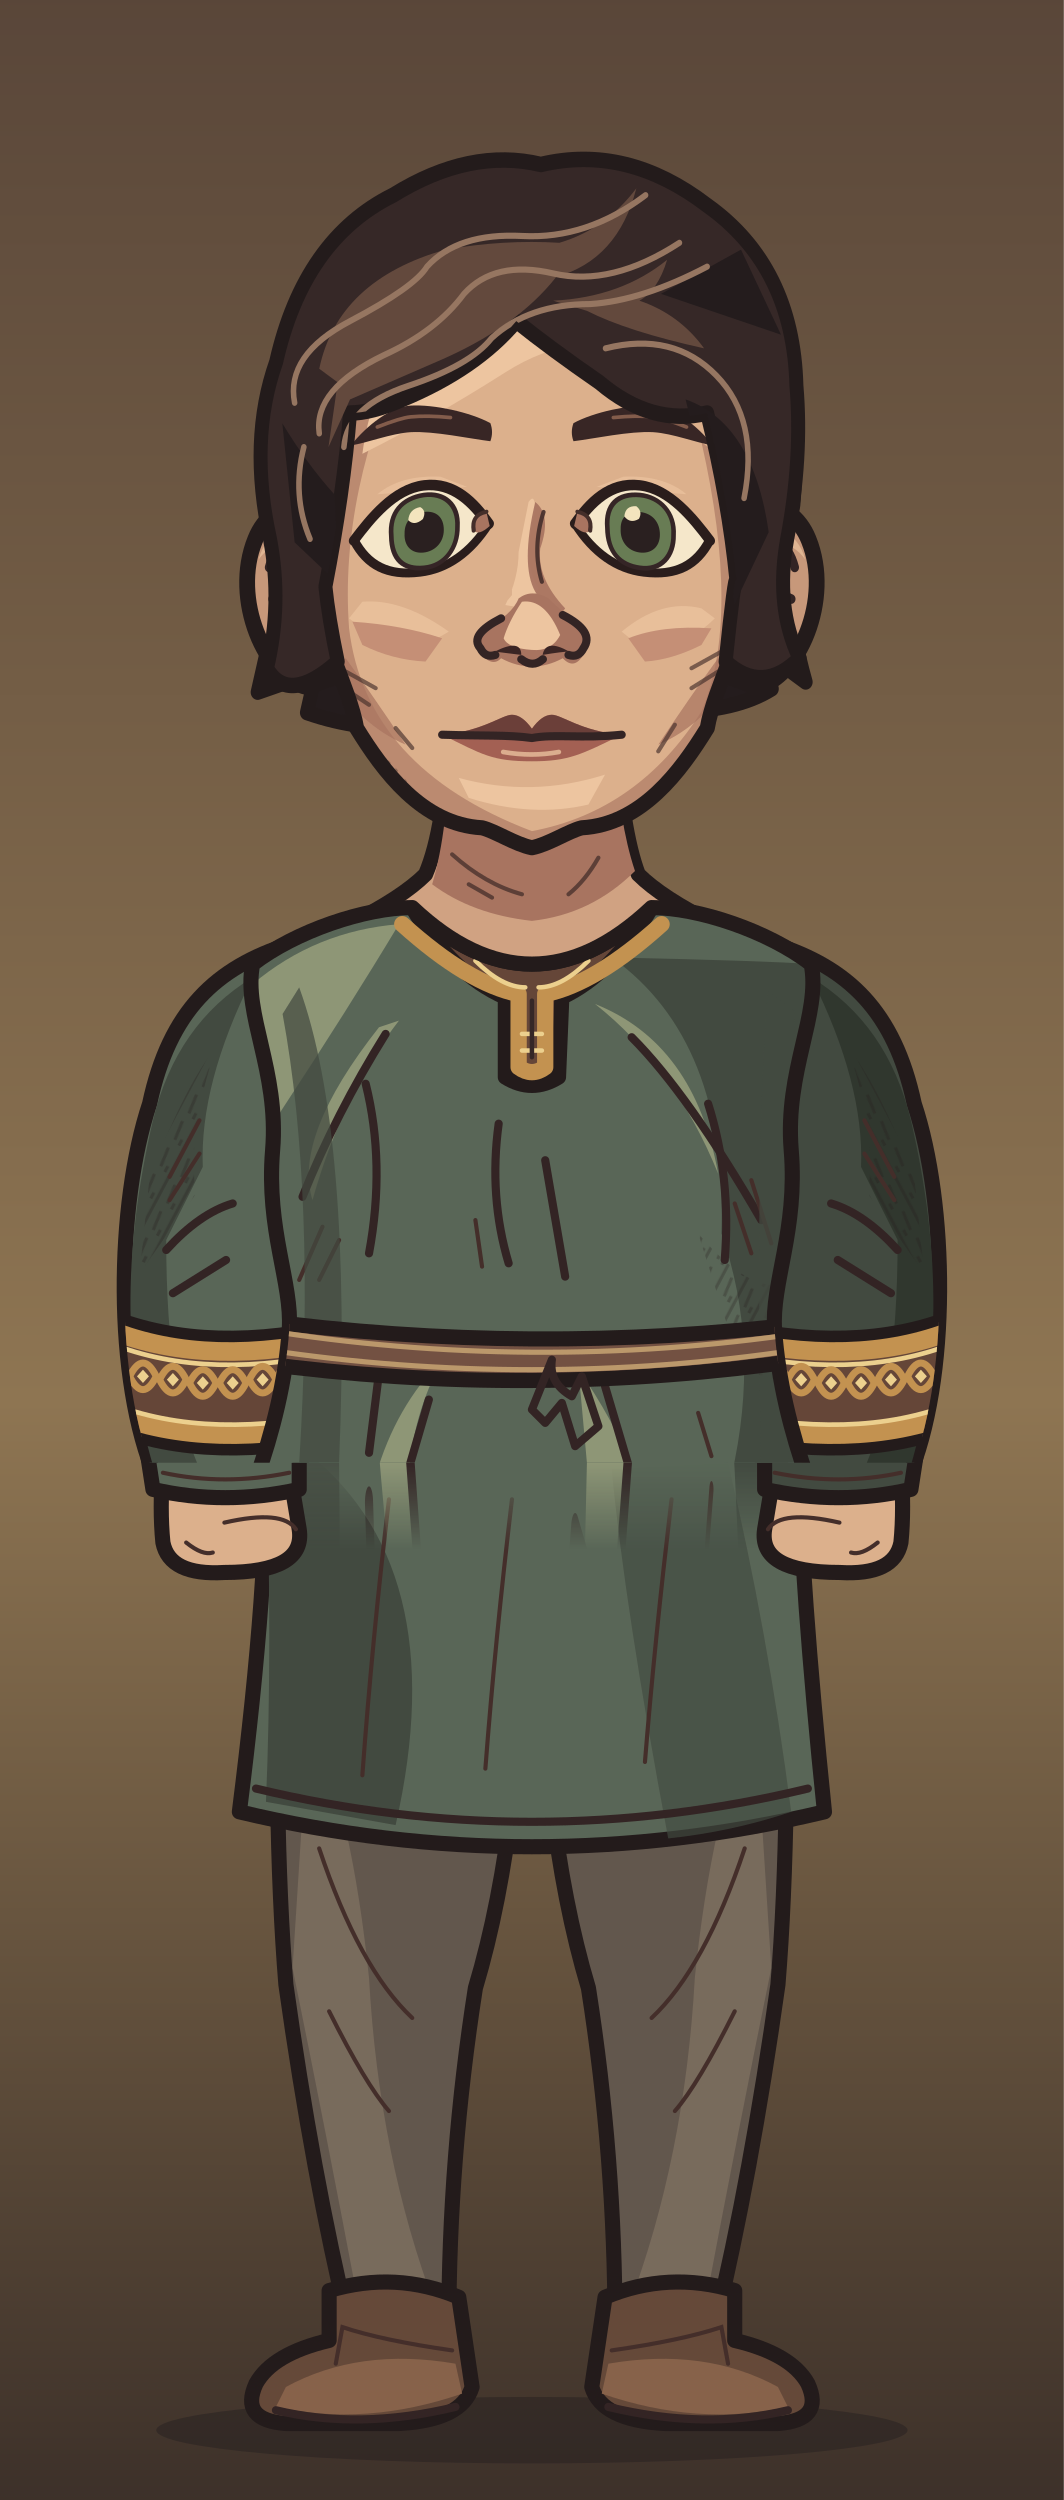
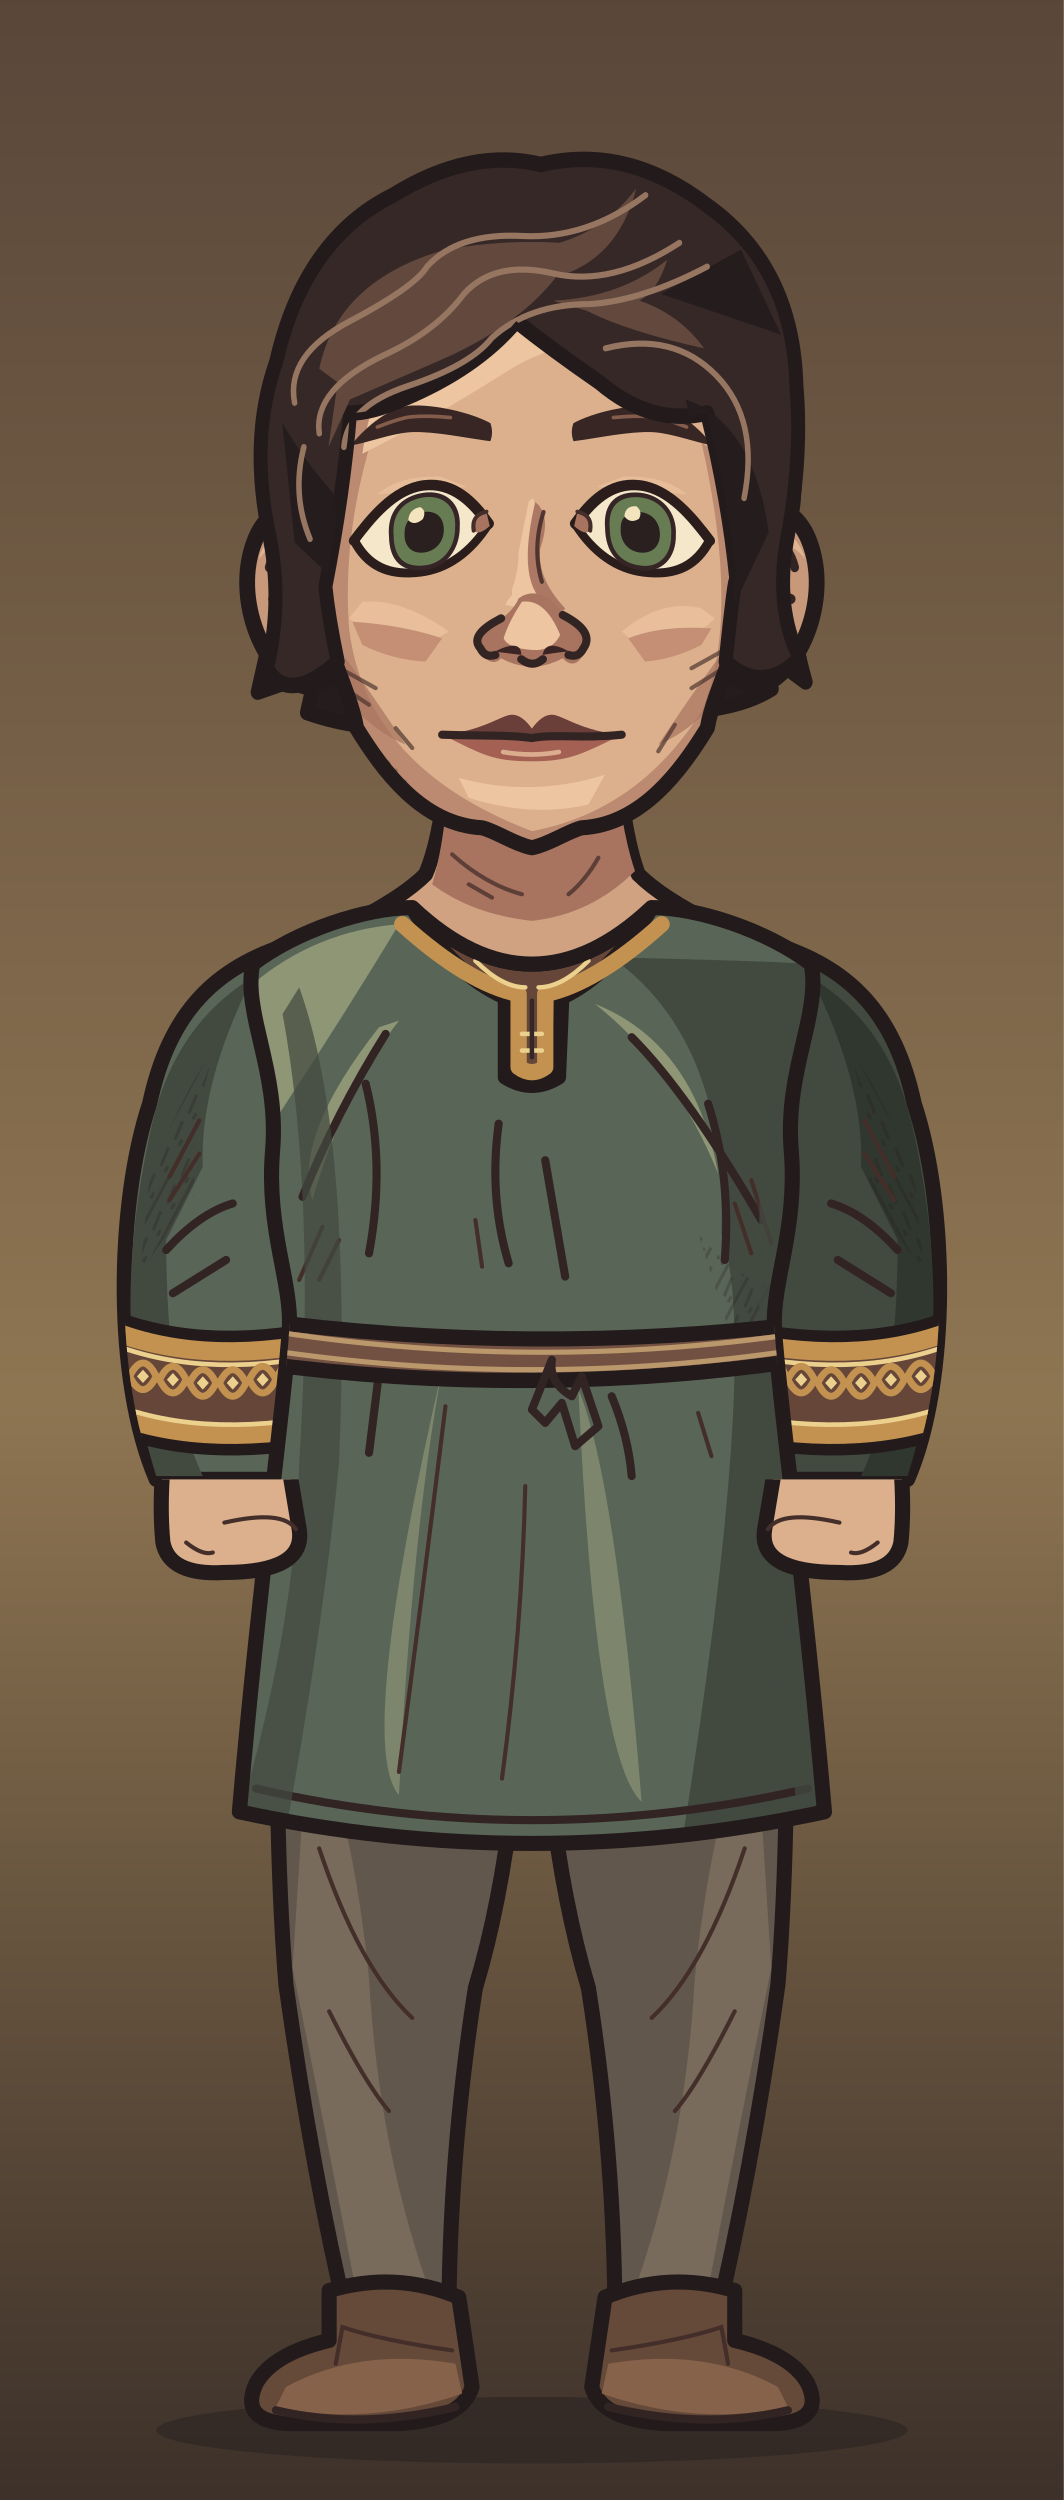
<svg xmlns="http://www.w3.org/2000/svg" xmlns:xlink="http://www.w3.org/1999/xlink" aria-labelledby="title" width="320" height="752" viewBox="0 0 320 752" role="img">
  <defs>
    <style>
      .edge {stroke:#231b1b;stroke-width:4.55;stroke-linecap:round;stroke-linejoin:round}
      .seam {fill:none;stroke:#332424;stroke-width:2.45;stroke-linecap:round;stroke-linejoin:round}
      .etch {fill:none;stroke:#442e2a;stroke-width:1.25;stroke-linecap:round}
      .hair-line {fill:none;stroke:#967661;stroke-width:1.45;stroke-linecap:round}
      .white {fill:#f5e7ca;stroke:#2a1d1c;stroke-width:2.65;stroke-linejoin:round}
      .label {fill:#efdfc1;font:600 20px Georgia,serif}
      .muted {fill:#b8aa96;font:13px 'Segoe UI',sans-serif}
      .section {fill:#dcbb8e;font:600 14px 'Segoe UI',sans-serif}
    </style>
    <linearGradient id="umber" x2="0" y2="1" gradientUnits="objectBoundingBox">
      <stop stop-color="#594639" />
      <stop offset=".56" stop-color="#8e7552" />
      <stop offset="1" stop-color="#3c3029" />
    </linearGradient>
    <linearGradient id="ash" x2="0" y2="1" gradientUnits="objectBoundingBox">
      <stop stop-color="#3b423d" />
      <stop offset=".56" stop-color="#7a7d67" />
      <stop offset="1" stop-color="#242b28" />
    </linearGradient>
    <linearGradient id="rose" x2="0" y2="1" gradientUnits="objectBoundingBox">
      <stop stop-color="#51404a" />
      <stop offset=".56" stop-color="#8a6972" />
      <stop offset="1" stop-color="#372c33" />
    </linearGradient>
    <pattern id="paper-grain" width="63" height="57" patternUnits="userSpaceOnUse">
      <path d="M1 16l2-1m21-4 5-2m16 7 6-1M12 32l3-1m16 11 4-1m20-14 4 1M4 51l5-1m41 0 9-2" fill="none" stroke="#231a1b" stroke-width=".85" opacity=".19" />
      <path d="M4 5l9-1m29 2 2-1M1 40l4-1m12 9 1-1m21-23 4-1m9 12 5-2" fill="none" stroke="#f0dbb5" stroke-width=".85" opacity=".23" />
      <path d="M16 19h.6m13-3h.7m28 6h.7m-39 15h.6m23 4h.6m-12 11h.7m29-39h.7" fill="none" stroke="#21191a" stroke-width="1.2" opacity=".28" stroke-linecap="round" />
    </pattern>
    <pattern id="ink-lines" width="7" height="9" patternUnits="userSpaceOnUse" patternTransform="rotate(28)">
      <path d="M1 -2V10m2.8-8 .6 6m1.9-1v5" stroke="#271d1d" stroke-width=".95" fill="none" opacity=".65" />
    </pattern>
    <radialGradient id="vignette" cx=".5" cy=".39" r=".72">
      <stop offset=".47" stop-color="#20191c" stop-opacity="0" />
      <stop offset="1" stop-color="#20191c" stop-opacity=".48" />
    </radialGradient>
    <g id="firs" fill="currentColor">
      <path d="M10 439Q15 379 12 300L9 220 15 146 15 54 19 80 21 147 28 230 25 326 29 439Z" />
      <path d="M17 169Q27 174 45 174L57 169 49 179 27 187 17 185                M18 194Q29 196 52 192L63 183 56 194 26 205 16 207                M15 225Q46 230 67 218L77 206 71 223 42 238 18 241                M17 252Q48 255 78 245L91 230 84 249 52 266 20 269                M14 282Q40 281 71 278L88 261 84 281 57 291 19 298                M19 312Q43 316 69 310L88 299 84 310 58 322 22 325" />
      <path d="M6 312 0 315V284L11 285M0 266 13 270V250L0 249M0 220 15 221 15 206 0 202                M0 180 16 181V167L0 165M0 141 15 150V138L0 133M0 112 17 127V118L0 104" />
      <path d="M64 440Q55 380 58 324L59 258 63 217 68 222 65 266 68 328 76 440Z                M63 291Q78 294 89 282L100 267 96 283 81 301 62 307                M63 323Q80 323 106 304L98 321 68 339                M63 316Q44 306 37 293L41 307 64 329Z" />
    </g>
    <g id="brambles" fill="none" stroke="currentColor" stroke-linecap="round" stroke-linejoin="round">
      <path stroke-width="3.8" d="M9 440Q13 401 21 380T26 333m-8 57Q39 375 43 352m-28 46Q6 377 0 376M41 440Q41 402 63 385m-20 44q26-6 39-30" />
      <path stroke-width="2" d="M23 364l14-13m-12 4-7-15m20 29 17-4m-15-1 1-11m13 49 2-17m2 14 18-5m-34 32q-12-10-17-10" />
    </g>
    <g id="night-scratches" fill="none" stroke="currentColor" stroke-width="1.2" stroke-linecap="round">
      <path d="M16 113q32-11 54-8m-30 9 16-3m184-40q19-4 44 1m-11 7 19 4                M24 335q33-3 68-16m-44 16 26-4m164-9q31 5 60-3m-39 8 38-3                M27 391q22-6 52-5m168 14q28-8 57-8m-40 11 24-4                M55 178l18-6m177 36 17 3m-12-4 17-1" />
    </g>
    <g id="shirt-setting">
      <rect width="320" height="440" fill="url(#umber)" />
      <path d="M50 217q24 8 64 1l-15 7-56 6m176-90q39-13 70-5l-26 4 28 2-64 6" fill="#856c54" opacity=".5" />
      <use xlink:href="#firs" style="color:#342827" opacity=".52" transform="translate(-26 8)" />
      <use xlink:href="#firs" style="color:#413128" opacity=".58" transform="translate(340 101) scale(-1 .81)" />
      <use xlink:href="#night-scratches" style="color:#dfbb87" opacity=".28" />
      <use xlink:href="#brambles" style="color:#291f22" opacity=".71" />
      <rect width="320" height="440" fill="url(#vignette)" />
      <rect width="320" height="440" fill="url(#paper-grain)" />
    </g>
    <g id="armor-setting">
      <rect width="320" height="440" fill="url(#ash)" />
      <path d="M42 173q49-4 68 3l-43 6 25 3-49 4m151 35q47 10 104-6l-26 14-62 8Z" fill="#707764" opacity=".48" />
      <use xlink:href="#firs" style="color:#27312c" opacity=".64" transform="translate(-36 30)" />
      <use xlink:href="#firs" style="color:#303833" opacity=".75" transform="translate(324 45) scale(-.86 1.03)" />
      <use xlink:href="#brambles" style="color:#252a27" opacity=".62" transform="translate(319 10) scale(-1 1)" />
      <use xlink:href="#night-scratches" style="color:#d8d8a9" opacity=".28" transform="translate(-2 21)" />
      <rect width="320" height="440" fill="url(#vignette)" />
      <rect width="320" height="440" fill="url(#paper-grain)" />
    </g>
    <g id="woman-setting">
      <rect width="320" height="440" fill="url(#rose)" />
      <path d="M44 235q40-4 76-1l-20 6-36 2 19 3-44 5m183-50q35 3 60-3l-24 9-31 2" fill="#775d65" opacity=".6" />
      <use xlink:href="#firs" style="color:#3b2b34" opacity=".58" transform="translate(-20 84) scale(.86 .91)" />
      <use xlink:href="#firs" style="color:#3d2e39" opacity=".68" transform="translate(327 54) scale(-.85 .98)" />
      <path d="M300 440q-2-82-6-173l-9-103 7-35 12 42 9 98 7 171Z                M294 195q-10-18-25-24l-15-1 13-4 11 2 18 15                M285 162q-13-22-34-27l-7 4 7-11 17 4 20 17                M303 242q-18-23-36-27l-13 3 15-9 11 2 21 15" fill="#3a2b33" opacity=".64" />
      <use xlink:href="#brambles" style="color:#2d2229" opacity=".8" transform="translate(12 6)" />
      <use xlink:href="#night-scratches" style="color:#e1b8a8" opacity=".28" transform="translate(0 7)" />
      <rect width="320" height="440" fill="url(#vignette)" />
      <rect width="320" height="440" fill="url(#paper-grain)" />
    </g>
    <pattern id="mail-rings" width="14" height="13" patternUnits="userSpaceOnUse" patternTransform="rotate(-7)">
      <path d="M-1 2q3-3 6 0 1 3-2 5Q0 8-1 5M6 2q3-3 6 0 1 3-2 5Q7 8 6 5M3 8q3-3 6 0 1 3-2 5-3 1-4-2M10 8q3-3 6 0" fill="none" stroke="#2d2c28" stroke-width="1.6" stroke-linecap="round" />
      <path d="M-.5 4q1.5-2 3-1m5 1q1.4-2 3-1M4 10q1.5-2 3-1m4 1q1.4-2 3-1" fill="none" stroke="#9a9b87" stroke-width="1.12" opacity=".78" stroke-linecap="round" />
    </pattern>
    <pattern id="armor-plates" width="47" height="24" patternUnits="userSpaceOnUse" patternTransform="translate(4 4) rotate(2)">
      <path d="M1 0l21 .7 1 18-3 3-17-1-1-4Zm24 1 19-1 2 15-3 7-19-2Z" fill="#85867a" stroke="#352e2a" stroke-width="1.75" stroke-linejoin="round" />
      <path d="M2 2l18 .2-.2 4L5 7 4 17Zm24 0 16-1 1 4-14 2-3 10Z" fill="#a9a58d" />
      <path d="M19 4l4 14-3 3-16-1 13-4Zm22 2 4 10-2 5-17-1 13-4Z" fill="#62655f" />
      <path d="M7 7l1-.5m6 12 3-2m16-7 5-1m-7 5 4-2" fill="none" stroke="#d0c0a0" stroke-width=".9" opacity=".76" />
      <path d="M6 12q2-2 2.7 1-1 2.2-2.7.5Zm12 1q1.8-2 2.4.6-1 2.6-2.5.8Zm11 1q1-2.2 2.8-1-.2 2.9-2.8 2.1Zm12-2q2.2-1.4 2.3.8-1 2.3-2.3.5Z" fill="#3c342d" />
    </pattern>
    <clipPath id="portrait-frame">
-       <rect width="320" height="440" />
+       <rect width="320" height="752" />
    </clipPath>
    <clipPath id="wardrobe-torso-mask">
-       <path d="M124 273 C110 273 89 280 76 290 C73 305 84 322 82 346 C80 370 88 386 87 400 C86 415 82 431 77 445 H243 C238 431 234 415 233 400 C232 386 240 370 238 346 C236 322 247 305 244 290 C231 280 210 273 196 273 Q160 307 124 273Z" />
+       <path d="M124 273 C110 273 89 280 76 290 C73 305 84 322 82 346 C80 370 88 386 87 400 C86 418 78 476 72 545 Q160 564 248 545 C242 476 234 418 233 400 C232 386 240 370 238 346 C236 322 247 305 244 290 C231 280 210 273 196 273 Q160 307 124 273Z" />
    </clipPath>
    <clipPath id="wardrobe-sleeve-mask">
      <path d="M87 284 C65 291 51 304 45 332 C35 362 34 415 47 445 H88 Q108 406 105 336Z" />
    </clipPath>
    <clipPath id="face-shape-clip">
      <path d="M 160 73 C 191 73 219 90 223 128 C 224 143 225 164 225 177 C 225 189 214.75 207 212.75 219 C 204.75 232 193 248 175 249 C 171 250 165 254 160 255 C 155 254 149 250 145 249 C 127 248 115.25 232 107.25 219 C 105.25 207 95 189 95 177 C 95 164 96 143 97 128 C 101 90 129 73 160 73 Z" />
    </clipPath>
    <clipPath id="face-features-eye-left">
      <path d="M-21 0 C-16 -6 -9 -14 0 -14 C9 -14 15 -7 19.5 0 C14 8 7 12 -1 12 C-11 12 -17 8 -21 0Z" />
    </clipPath>
    <clipPath id="face-features-eye-right">
      <path d="M-21 0 C-16 -6 -9 -14 0 -14 C9 -14 15 -7 19.5 0 C14 8 7 12 -1 12 C-11 12 -17 8 -21 0Z" />
    </clipPath>
    <clipPath id="face-features-nose-bridge">
      <path d="M154 144H167V179L172 185V187H149V185L154 179Z" />
    </clipPath>
    <clipPath id="hair-crown-clip">
      <path d="M97 198q-16 13-23 2 5-19 1-38-7-29 2-52 9-36 38-49 25-14 48-9 28-6 54 12 28 18 29 53 2 21-3 45-4 20 4 35-12 11-24 1Q226 172 226.5 174Q224 151 217 125Q199 129 182 116Q166 106 155 98Q142 112 118 121Q108 125 101 125Q99 148 93 176Q94 185 97 198Z" />
    </clipPath>
-     <clipPath id="full-costume-join-outline">
-       <path d="M80 435 Q81 474 72 545 Q160 566 248 545 Q241 477 240 435Z" />
-     </clipPath>
-     <linearGradient id="full-costume-join-fade" x1="0" y1="0" x2="0" y2="1">
-       <stop offset="0" stop-color="#fff" />
-       <stop offset="1" stop-color="#000" />
-     </linearGradient>
-     <mask id="full-costume-join-mask" maskUnits="userSpaceOnUse" x="0" y="440" width="320" height="26">
-       <rect x="0" y="440" width="320" height="26" fill="url(#full-costume-join-fade)" />
-     </mask>
+     <clipPath id="full-costume-hands-clip">
+       <rect x="0" y="445" width="320" height="307" />
+     </clipPath>
  </defs>
  <g data-part="full-costume">
    <rect width="320" height="752" fill="url(#umber)" />
    <ellipse cx="160" cy="731" rx="113" ry="10" fill="#261f20" opacity=".5" />
    <g>
      <path d="M84 469 L158 469 Q158 548 143 598 Q135 649 135 700 H105 Q94 654 86 597 Q82 548 84 469Z" fill="#62574d" class="edge" />
      <path d="M93 514 Q106 546 111 595 Q114 649 131 694 H108Q98 641 88 592Z" fill="#8c7c69" opacity=".53" />
      <path d="M96 556Q108 592 124 607 M99 605Q110 627 117 635" class="etch" />
      <g transform="translate(0 0)">
        <path d="M99 689Q119 683 138 691L142 718Q139 728 120 729H86Q72 728 77 717Q82 708 99 704Z" fill="#654939" class="edge" />
        <path d="M86 718Q108 706 137 711L139 720Q110 730 83 724Z" fill="#87624a" />
        <path d="M101 711L103 700Q115 704 136 707" class="etch" />
        <path d="M83 725Q108 731 137 724" class="seam" />
      </g>
    </g>
    <g transform="translate(320 0) scale(-1 1)">
      <path d="M84 469 L158 469 Q158 548 143 598 Q135 649 135 700 H105 Q94 654 86 597 Q82 548 84 469Z" fill="#62574d" class="edge" />
      <path d="M93 514 Q106 546 111 595 Q114 649 131 694 H108Q98 641 88 592Z" fill="#8c7c69" opacity=".53" />
      <path d="M96 556Q108 592 124 607 M99 605Q110 627 117 635" class="etch" />
      <g transform="translate(0 0)">
        <path d="M99 689Q119 683 138 691L142 718Q139 728 120 729H86Q72 728 77 717Q82 708 99 704Z" fill="#654939" class="edge" />
        <path d="M86 718Q108 706 137 711L139 720Q110 730 83 724Z" fill="#87624a" />
        <path d="M101 711L103 700Q115 704 136 707" class="etch" />
        <path d="M83 725Q108 731 137 724" class="seam" />
      </g>
    </g>
-     <path d="M80 435 Q81 474 72 545 Q160 566 248 545 Q241 477 240 435Z" fill="#596657" class="edge" />
-     <path d="M90 435 Q137 470 119 549 L80 542 Q82 495 80 435Z" fill="#424a40" />
-     <path d="M184 442Q188 484 201 553Q220 551 238 545 Q231 491 219 440Z" fill="#424a40" opacity=".66" />
-     <path d="M117 451Q112 493 109 534" class="etch" />
-     <path d="M154 451Q149 493 146 532" class="etch" />
-     <path d="M202 451Q197 493 194 530" class="etch" />
-     <path d="M77 538Q160 558 243 538" class="seam" />
-     <g clip-path="url(#full-costume-join-outline)" mask="url(#full-costume-join-mask)">
-       <use transform="matrix(1 0 0 -4 0 2200)" xlink:href="#full-costume-upper" />
-     </g>
-     <g>
-       <path d="M49 441 Q48 454 49 464 Q51 474 67.5 473Q92 473 90 460 L87 442Z" fill="#dcb08c" class="edge" data-part="hand" />
-       <path d="M67.5 458Q85 454 89 460 M56 464q5 4 8 3" class="etch" />
-       <path d="M44 435H90L90 448Q67.5 453 46 448Z" fill="#596657" class="edge" />
-       <path d="M49 443Q67.5 447 87 443" class="etch" />
-     </g>
-     <g transform="translate(320 0) scale(-1 1)">
-       <path d="M49 441 Q48 454 49 464 Q51 474 67.5 473Q92 473 90 460 L87 442Z" fill="#dcb08c" class="edge" data-part="hand" />
-       <path d="M67.5 458Q85 454 89 460 M56 464q5 4 8 3" class="etch" />
-       <path d="M44 435H90L90 448Q67.5 453 46 448Z" fill="#424a40" class="edge" />
-       <path d="M49 443Q67.5 447 87 443" class="etch" />
-     </g>
  </g>
-   <g clip-path="url(#portrait-frame)" id="full-costume-upper">
+   <g clip-path="url(#portrait-frame)">
    <g id="hair-back" transform="matrix(0.926 0 0 1.024 11.765 -3.765)">
      <path d="M104 96q-25 16-27 45-7 21 0 42l-6 24 19-6-3 12q35 11 69-6 59 12 82-1l-4-12 15 10q-9-29-4-52 4-39-23-58Z" fill="#241c1d" class="edge" />
    </g>
    <g data-part="neck">
      <g id="face-shape-neck">
        <path d="M 135 219 Q 134 249 128 263 Q 121 270 105 278 L 122 301 198 301 215 278 Q 199 270 192 263 Q 187 250 185 219 Z" fill="#d0a282" class="edge" />
        <path d="M 135 224 185 224 Q 186 247 191 262 Q 178 275 160 277 Q 142 275 130 266 Q 135 249 135 224 Z" fill="#a87460" />
        <path d="M 136 257 q 10 9 21 12 m -16 -3 7 4 m 32 -12 q -4 7 -9 11" class="etch" opacity=".75" />
      </g>
    </g>
    <g id="wardrobe-outfit-rus_gilt_cuff_tunic" data-outfit="rus_gilt_cuff_tunic">
      <path d="M87 284 C65 291 51 304 45 332 C35 362 34 415 47 445 H88 Q108 406 105 336Z" fill="#596657" class="edge" />
      <g data-part="sleeve-left" clip-path="url(#wardrobe-sleeve-mask)">
        <path d="M46 337 Q53 308 76 294 Q60 326 61 351 L50 373 Q50 421 61 444 H47 Q32 397 46 337Z" fill="#424a40" />
        <path d="M45 354 Q56 326 65 315 Q56 342 59 359 L42 383Z" fill="url(#ink-lines)" opacity=".44" />
        <path d="M50 376 q10 -11 20 -14 m-18 27 16 -10 M49 414 q4 11 13 21" class="seam" />
        <path d="M51 354 l9 -17 m-9 24 9 -14 m-6 61 10 13" class="etch" />
        <g data-part="gilt-cuff">
          <path d="M33 396 Q63 408 104 398 L106 431 Q63 441 33 429Z" fill="#654638" class="edge" />
          <path d="M33 400 Q63 412 104 402 M33 425 Q63 437 106 427" fill="none" stroke="#c39250" stroke-width="5.6" stroke-linecap="round" stroke-linejoin="round" />
          <path d="M33 404 Q63 416 104 406 M33 422 Q63 434 106 424" fill="none" stroke="#ecd08e" stroke-width="1.4" stroke-linecap="round" stroke-linejoin="round" />
          <path d="M39 414 q4 -8 8 0 q-4 8 -8 0Z" fill="none" stroke="#c39250" stroke-width="2.1" stroke-linecap="round" stroke-linejoin="round" />
          <path d="M43 412 l1.8 2 -1.8 2 -1.8 -2Z" fill="#ecd08e" />
          <path d="M48 415 q4 -8 8 0 q-4 8 -8 0Z" fill="none" stroke="#c39250" stroke-width="2.1" stroke-linecap="round" stroke-linejoin="round" />
          <path d="M52 413 l1.8 2 -1.8 2 -1.8 -2Z" fill="#ecd08e" />
          <path d="M57 416 q4 -8 8 0 q-4 8 -8 0Z" fill="none" stroke="#c39250" stroke-width="2.1" stroke-linecap="round" stroke-linejoin="round" />
          <path d="M61 414 l1.8 2 -1.8 2 -1.8 -2Z" fill="#ecd08e" />
          <path d="M66 416 q4 -8 8 0 q-4 8 -8 0Z" fill="none" stroke="#c39250" stroke-width="2.1" stroke-linecap="round" stroke-linejoin="round" />
          <path d="M70 414 l1.8 2 -1.8 2 -1.8 -2Z" fill="#ecd08e" />
          <path d="M75 415 q4 -8 8 0 q-4 8 -8 0Z" fill="none" stroke="#c39250" stroke-width="2.1" stroke-linecap="round" stroke-linejoin="round" />
          <path d="M79 413 l1.8 2 -1.8 2 -1.8 -2Z" fill="#ecd08e" />
          <path d="M84 413 q4 -8 8 0 q-4 8 -8 0Z" fill="none" stroke="#c39250" stroke-width="2.1" stroke-linecap="round" stroke-linejoin="round" />
          <path d="M88 411 l1.8 2 -1.8 2 -1.8 -2Z" fill="#ecd08e" />
        </g>
      </g>
      <g transform="translate(320 0) scale(-1 1)">
        <path d="M87 284 C65 291 51 304 45 332 C35 362 34 415 47 445 H88 Q108 406 105 336Z" fill="#424a40" class="edge" />
        <g data-part="sleeve-right" clip-path="url(#wardrobe-sleeve-mask)">
          <path d="M46 337 Q53 308 76 294 Q60 326 61 351 L50 373 Q50 421 61 444 H47 Q32 397 46 337Z" fill="#30372e" />
          <path d="M45 354 Q56 326 65 315 Q56 342 59 359 L42 383Z" fill="url(#ink-lines)" opacity=".44" />
          <path d="M50 376 q10 -11 20 -14 m-18 27 16 -10 M49 414 q4 11 13 21" class="seam" />
          <path d="M51 354 l9 -17 m-9 24 9 -14 m-6 61 10 13" class="etch" />
          <g data-part="gilt-cuff">
            <path d="M33 396 Q63 408 104 398 L106 431 Q63 441 33 429Z" fill="#654638" class="edge" />
            <path d="M33 400 Q63 412 104 402 M33 425 Q63 437 106 427" fill="none" stroke="#c39250" stroke-width="5.6" stroke-linecap="round" stroke-linejoin="round" />
            <path d="M33 404 Q63 416 104 406 M33 422 Q63 434 106 424" fill="none" stroke="#ecd08e" stroke-width="1.4" stroke-linecap="round" stroke-linejoin="round" />
            <path d="M39 414 q4 -8 8 0 q-4 8 -8 0Z" fill="none" stroke="#c39250" stroke-width="2.1" stroke-linecap="round" stroke-linejoin="round" />
            <path d="M43 412 l1.8 2 -1.8 2 -1.8 -2Z" fill="#ecd08e" />
            <path d="M48 415 q4 -8 8 0 q-4 8 -8 0Z" fill="none" stroke="#c39250" stroke-width="2.1" stroke-linecap="round" stroke-linejoin="round" />
            <path d="M52 413 l1.8 2 -1.8 2 -1.8 -2Z" fill="#ecd08e" />
            <path d="M57 416 q4 -8 8 0 q-4 8 -8 0Z" fill="none" stroke="#c39250" stroke-width="2.1" stroke-linecap="round" stroke-linejoin="round" />
            <path d="M61 414 l1.8 2 -1.8 2 -1.8 -2Z" fill="#ecd08e" />
            <path d="M66 416 q4 -8 8 0 q-4 8 -8 0Z" fill="none" stroke="#c39250" stroke-width="2.1" stroke-linecap="round" stroke-linejoin="round" />
            <path d="M70 414 l1.8 2 -1.8 2 -1.8 -2Z" fill="#ecd08e" />
            <path d="M75 415 q4 -8 8 0 q-4 8 -8 0Z" fill="none" stroke="#c39250" stroke-width="2.1" stroke-linecap="round" stroke-linejoin="round" />
            <path d="M79 413 l1.8 2 -1.8 2 -1.8 -2Z" fill="#ecd08e" />
            <path d="M84 413 q4 -8 8 0 q-4 8 -8 0Z" fill="none" stroke="#c39250" stroke-width="2.1" stroke-linecap="round" stroke-linejoin="round" />
            <path d="M88 411 l1.8 2 -1.8 2 -1.8 -2Z" fill="#ecd08e" />
          </g>
        </g>
      </g>
-       <path d="M124 273 C110 273 89 280 76 290 C73 305 84 322 82 346 C80 370 88 386 87 400 C86 415 82 431 77 445 H243 C238 431 234 415 233 400 C232 386 240 370 238 346 C236 322 247 305 244 290 C231 280 210 273 196 273 Q160 307 124 273Z" fill="#596657" />
+       <path d="M124 273 C110 273 89 280 76 290 C73 305 84 322 82 346 C80 370 88 386 87 400 C86 418 78 476 72 545 Q160 564 248 545 C242 476 234 418 233 400 C232 386 240 370 238 346 C236 322 247 305 244 290 C231 280 210 273 196 273 Q160 307 124 273Z" fill="#596657" />
      <g data-part="torso" clip-path="url(#wardrobe-torso-mask)">
        <path d="M76 296 Q95 280 120 278 Q105 303 84 335Z" fill="#8e9676" />
-         <path d="M184 288 Q231 289 244 290 L261 444 H220 Q229 405 217 371 Q219 313 184 288Z" fill="#424a40" />
+         <path d="M184 288 Q231 289 244 290 L253 555 H205 Q229 405 217 371 Q219 313 184 288Z" fill="#424a40" />
        <path d="M77 344 Q87 359 83 381 L68 402 L60 359Z" fill="#424a40" />
        <path d="M210 371 Q226 390 238 386 L237 416 L223 412Z" fill="url(#ink-lines)" opacity=".42" />
        <path d="M120 307 Q103 329 94 361 Q88 342 114 309Z M179 302 Q209 314 216 353 Q203 321 179 302Z" fill="#8e9676" />
-         <path d="M133 409 Q124 426 123 444 H113 Q119 423 133 409Z M174 412 Q184 426 192 445 H177Z" fill="#8e9676" />
-         <path d="M116 311 Q101 335 91 360 M190 312 Q207 329 229 367 M150 338 q-3 22 3 42 m11 -31 6 35 M129 421 l-7 24 m60 -28 8 27" class="seam" />
+         <path d="M133 412Q124 460 120 540Q107 525 133 412Z M174 418Q185 444 193 542Q179 529 174 418Z" fill="#8e9676" opacity=".68" />
+         <path d="M134 423Q127 480 120 533 M158 447Q157 490 151 535" class="etch" />
+         <path d="M77 538Q160 557 243 538" class="seam" />
+         <path d="M116 311 Q101 335 91 360 M190 312 Q207 329 229 367 M150 338 q-3 22 3 42 m11 -31 6 35 M184 420q5 12 6 24" class="seam" />
        <path d="M97 369 l-7 16 m12 -12 -6 12 M226 355 l6 19 m-11 -12 5 15 M143 367 l2 14 m65 44 4 13" class="etch" />
-         <path d="M90 297 Q106 341 102 440 H90 Q95 359 85 305Z M231 298 Q227 346 229 445 H237 Q238 347 239 304Z" fill="#424a40" opacity=".72" />
+         <path d="M90 297 Q106 341 102 440 Q97 492 85 556 H69 Q89 492 90 440 Q95 359 85 305Z M231 298 Q227 346 229 445 Q234 492 241 556 H252 Q238 492 237 445 Q238 347 239 304Z" fill="#424a40" opacity=".72" />
        <path d="M110 326 Q116 350 111 377 m3 36 l-3 24 M213 332q7 22 5 47" class="seam" />
        <g data-part="gilt-round-collar">
          <path d="M124 273 Q160 307 196 273 Q184 293 169 300 L168 324 Q160 329 152 324 L152 300 Q136 293 124 273Z" fill="#654638" class="edge" />
          <path d="M121 278 Q141 296 156 299 V321 Q160 324 164 321 V299 Q179 296 199 278" fill="none" stroke="#c39250" stroke-width="4.9" stroke-linecap="round" stroke-linejoin="round" />
          <path d="M143 289q8 8 15 8 m4 0q7 0 15 -8 M157 311h6 m-6 5h6" fill="none" stroke="#ecd08e" stroke-width="1.35" stroke-linecap="round" stroke-linejoin="round" />
          <path d="M160 301v17" fill="none" stroke="#352727" stroke-width="1.35" stroke-linecap="round" stroke-linejoin="round" />
        </g>
      </g>
-       <path d="M124 273 C110 273 89 280 76 290 C73 305 84 322 82 346 C80 370 88 386 87 400 C86 415 82 431 77 445 H243 C238 431 234 415 233 400 C232 386 240 370 238 346 C236 322 247 305 244 290 C231 280 210 273 196 273 Q160 307 124 273Z" fill="none" class="edge" />
+       <path d="M124 273 C110 273 89 280 76 290 C73 305 84 322 82 346 C80 370 88 386 87 400 C86 418 78 476 72 545 Q160 564 248 545 C242 476 234 418 233 400 C232 386 240 370 238 346 C236 322 247 305 244 290 C231 280 210 273 196 273 Q160 307 124 273Z" fill="none" class="edge" />
      <g data-part="belt" clip-path="url(#wardrobe-torso-mask)">
        <path d="M77 397Q160 408 243 398L242 409Q160 421 78 410Z" fill="#735142" class="edge" />
        <path d="M79 400Q160 413 241 401M80 406Q160 418 240 406" fill="none" stroke="#bb986b" stroke-width="1.55" stroke-linecap="round" />
        <path d="M166 409Q165 416 172 420L175 414 180 429 173 435 169 422 164 428 160 424Z" fill="#967451" class="seam" />
      </g>
    </g>
    <g id="face-shape">
      <g id="face-shape-ears">
        <g transform="translate(105 179) scale(-1.046 1.19)">
          <path d="M -4 -15 C 7 -26 22 -25 27 -14 C 34 1 24 21 12 23 L -4 18 Z" fill="#c7987a" class="edge" />
          <path d="M 7 -15 C 16 -20 24 -16 26 -9 C 22 -14 16 -14 13 -11 L 10 -1 Z" fill="#edc5a0" opacity=".66" />
          <path d="M 23 -7 Q 20 -17 10 -11 L 7 2 M 22 1 Q 15 -2 11 6" class="seam" />
        </g>
        <g transform="translate(215 179) scale(1.046 1.19)">
          <path d="M -4 -15 C 7 -26 22 -25 27 -14 C 34 1 24 21 12 23 L -4 18 Z" fill="#c7987a" class="edge" />
          <path d="M 7 -15 C 16 -20 24 -16 26 -9 C 22 -14 16 -14 13 -11 L 10 -1 Z" fill="#edc5a0" opacity=".66" />
          <path d="M 23 -7 Q 20 -17 10 -11 L 7 2 M 22 1 Q 15 -2 11 6" class="seam" />
        </g>
      </g>
      <path d="M 160 73 C 191 73 219 90 223 128 C 224 143 225 164 225 177 C 225 189 214.75 207 212.75 219 C 204.75 232 193 248 175 249 C 171 250 165 254 160 255 C 155 254 149 250 145 249 C 127 248 115.25 232 107.25 219 C 105.25 207 95 189 95 177 C 95 164 96 143 97 128 C 101 90 129 73 160 73 Z" fill="#dcb08c" />
      <g clip-path="url(#face-shape-clip)">
        <path d="M 70 141 Q 104 91 123 103 Q 102 148 105 189 Q 110 231 160 250 Q 192 244 211 214 Q 223 186 211 133 Q 235 151 250 174 L 250 265 70 265 Z" fill="#bb8a70" />
        <path d="M 109 136.5 Q 114 99 142 98 Q 173 89 195 107 Q 174 98 152 112 Q 130 126 109 136.5 Z" fill="#edc5a0" />
        <g transform="translate(160 0) scale(-1 1)">
          <path d="M 25 190 Q 39 180 51 181 L 55 186 Q 45 194 32 194 Z" fill="#edc5a0" opacity=".72" />
          <path d="M 27 192 Q 39 188 54 187 L 51 194 Q 42 198.5 32 199 Z" fill="#c58f76" />
          <path d="M 56 198 Q 48 209 38 224 Q 52 218 62 202 Z" fill="#a87460" opacity=".73" />
        </g>
        <g transform="translate(160 0) scale(1 1)">
          <path d="M 27 190 Q 39 180 51 183 L 55 186 Q 45 196 32 194 Z" fill="#edc5a0" opacity=".72" />
          <path d="M 29 192 Q 39 188 54 189 L 51 194 Q 42 198.5 34 199 Z" fill="#c58f76" />
          <path d="M 56 198 Q 48 209 38 224 Q 52 218 62 202 Z" fill="#a87460" opacity=".73" />
        </g>
        <path d="M 92 183 Q 99 211 120 232 L 132 247 119 248 Q 98 234 85 212 Z M 229 184 Q 224 217 203 241 L 193 250 209 247 Q 230 233 240 211 Z" fill="url(#ink-lines)" opacity=".42" />
        <path d="M 138 234 Q 160 240 182 233 L 177 242 Q 160 246 141 240 Z" fill="#edc5a0" />
        <path d="M 104 202 l 9 5 m -8 1 6 4 m 97 -11 9 -5 m -9 11 8 -5 m -97 17 5 6 m 74 1 5 -8" class="etch" opacity=".65" />
      </g>
      <path d="M 160 73 C 191 73 219 90 223 128 C 224 143 225 164 225 177 C 225 189 214.75 207 212.75 219 C 204.75 232 193 248 175 249 C 171 250 165 254 160 255 C 155 254 149 250 145 249 C 127 248 115.25 232 107.25 219 C 105.25 207 95 189 95 177 C 95 164 96 143 97 128 C 101 90 129 73 160 73 Z" fill="none" class="edge" />
    </g>
    <g clip-path="url(#face-shape-clip)">
      <g data-part="eyes">
        <g transform="matrix(1 -0.12 0 1 127.5 160)">
          <path d="M-14 -13 Q-7 -18 5 -16 L13 -12" fill="#edc5a0" opacity=".65" />
          <path d="M-21 0 C-16 -6 -9 -14 0 -14 C9 -14 15 -7 19.5 0 C14 8 7 12 -1 12 C-11 12 -17 8 -21 0Z" class="white" />
          <g clip-path="url(#face-features-eye-left)">
            <g transform="translate(0 0) scale(1 1)">
              <path d="M-9.8 0 C-10.4 -7 -6.6 -10.9 0 -11.1 C6.1 -11.2 10.5 -7 10.1 -.3 C10.2 5.9 6.4 11 0 10.8 C-6.1 10.7 -9.7 7.2 -9.8 0Z" fill="#687c54" stroke="#352526" stroke-width="1.4" />
              <path d="M-5.8 -.2C-5.9-3.8-3.5-6 .1-6 3.8-6 6-3.6 6 .1 6 3.9 3.3 6.3-.2 6.2-3.9 6.1-6 3.3-5.8-.2Z" fill="#2a2020" />
              <path d="M-4.7-4.1Q-4.4-7.4-1.1-7.6 .9-6.3-.3-3.9-2.9-2-4.7-4.1Z" fill="#f3e4bd" />
            </g>
          </g>
          <path d="M-21 0 C-16 -6 -9 -14 0 -14 C9 -14 15 -7 19.5 0" fill="none" stroke="#2a1d1c" stroke-width="3.15" stroke-linecap="round" />
          <path d="M18.8 -3.8 Q14.2 -3.4 15 1.4 Q16.5 3.2 19.8 .6Z" fill="#a87460" />
          <path d="M18.8 -3.8 Q14.2 -3.4 15 1.4" class="etch" />
        </g>
        <g transform="matrix(-1 -0.12 0 1 192.5 160)">
          <path d="M-14 -13 Q-7 -18 5 -16 L13 -12" fill="#edc5a0" opacity=".65" />
          <path d="M-21 0 C-16 -6 -9 -14 0 -14 C9 -14 15 -7 19.5 0 C14 8 7 12 -1 12 C-11 12 -17 8 -21 0Z" class="white" />
          <g clip-path="url(#face-features-eye-right)">
            <g transform="translate(0 0) scale(-1 1)">
              <path d="M-9.8 0 C-10.4 -7 -6.6 -10.9 0 -11.1 C6.1 -11.2 10.5 -7 10.1 -.3 C10.2 5.9 6.4 11 0 10.8 C-6.1 10.7 -9.7 7.2 -9.8 0Z" fill="#687c54" stroke="#352526" stroke-width="1.4" />
              <path d="M-5.8 -.2C-5.9-3.8-3.5-6 .1-6 3.8-6 6-3.6 6 .1 6 3.9 3.3 6.3-.2 6.2-3.9 6.1-6 3.3-5.8-.2Z" fill="#2a2020" />
              <path d="M-4.7-4.1Q-4.4-7.4-1.1-7.6 .9-6.3-.3-3.9-2.9-2-4.7-4.1Z" fill="#f3e4bd" />
            </g>
          </g>
          <path d="M-21 0 C-16 -6 -9 -14 0 -14 C9 -14 15 -7 19.5 0" fill="none" stroke="#2a1d1c" stroke-width="3.15" stroke-linecap="round" />
          <path d="M18.8 -3.8 Q14.2 -3.4 15 1.4 Q16.5 3.2 19.8 .6Z" fill="#a87460" />
          <path d="M18.8 -3.8 Q14.2 -3.4 15 1.4" class="etch" />
        </g>
      </g>
      <g data-part="brows">
        <g transform="matrix(1 0 0 1 127.5 131)">
          <path d="M-22 3 C-17 -3.22 -10 -8.6 -4 -9 C3 -9.4 14 -7 20 -3.72 Q21 -1 20 1.72 C14 1 3 -1.4 -4 -1 C-10 -0.6 -17 2.22 -22 3Z" fill="#382625" />
          <path d="M-14 -2.55 Q-7 -5.3 -4 -5.6 Q1 -6.1 8 -5.4" fill="none" stroke="#835c4b" stroke-width="1.1" stroke-linecap="round" />
        </g>
        <g transform="matrix(-1 0 0 1 192.5 131)">
          <path d="M-22 3 C-17 -3.22 -10 -8.6 -4 -9 C3 -9.4 14 -7 20 -3.72 Q21 -1 20 1.72 C14 1 3 -1.4 -4 -1 C-10 -0.6 -17 2.22 -22 3Z" fill="#382625" />
          <path d="M-14 -2.55 Q-7 -5.3 -4 -5.6 Q1 -6.1 8 -5.4" fill="none" stroke="#835c4b" stroke-width="1.1" stroke-linecap="round" />
        </g>
      </g>
      <g data-part="nose">
        <g clip-path="url(#face-features-nose-bridge)">
          <path d="M159 151 Q161 148 161 154 Q157 169 162 177 L158 183 152 182 Q156 174 156 166Z" fill="#edc5a0" />
          <path d="M161 151 Q166 155 162.5 165 Q161.5 174 170 183 L167 187 161 178 Q156.5 170 161 151Z" fill="#a87460" opacity=".93" />
          <path d="M163.5 154 Q160 165 163 175" class="etch" opacity=".9" />
        </g>
        <path d="M156 180 Q160 177 165 180 C167 182 169.28 184 174 188 Q178 192 176 196 Q173 202 169.28 198 Q160 203 150.72 198 Q148 201 144 196 Q142 192 146 189 Q154 185 156 180Z" fill="#a87460" />
        <path d="M157 181 Q164 180 168.5 191 Q165.95 196 160 195.5 Q152.775 195 151.5 192 Q153 187 157 181Z" fill="#edc5a0" />
        <path d="M150.72 186 Q141 191 144.5 195 Q146 198 149 197 M169.28 185 Q179 190 175.5 195 Q174 198 171 197" class="seam" />
        <path d="M148.8 196 q8 -4 8 1 q-8 -1 -8 -1Z M163.2 197 q1 -5 8 -1 q-2 0 -8 1Z" fill="#3b2524" />
        <path d="M156.8 198.3 Q160.25 201 163.3 198.3" class="seam" />
      </g>
      <g data-part="mouth">
        <path d="M133 221 C145.15 220 151 215 154 215 Q157 215 160 219.2 Q163 215 166 215 C169 215 174.85 220 187 221 C174.85 227 171 229 160 229 C148 229 145.15 227 133 221Z" fill="#a36053" />
        <path d="M133 221 C145.15 220 151 215 154 215 Q157 215 160 219.2 Q163 215 166 215 C169 215 174.85 220 187 221 C174.85 222.25 167 220.7 160 222 C153 221 145.15 221.4 133 221Z" fill="#56322f" opacity=".72" />
        <path d="M133 221 C145.15 221.4 153 221 160 222 C167 220.7 174.85 222.25 187 221" class="seam" />
        <path d="M151.36 226.2 Q160 227.7 168.1 226.2" fill="none" stroke="#edc5a0" stroke-width="1.4" stroke-linecap="round" opacity=".76" />
      </g>
    </g>
    <g id="hair-front">
      <g transform="matrix(0.926 0 0 1.024 11.765 -3.765)">
        <path d="M97 198q-16 13-23 2 5-19 1-38-7-29 2-52 9-36 38-49 25-14 48-9 28-6 54 12 28 18 29 53 2 21-3 45-4 20 4 35-12 11-24 1Q226 172 226.5 174Q224 151 217 125Q199 129 182 116Q166 106 155 98Q142 112 118 121Q108 125 101 125Q99 148 93 176Q94 185 97 198Z" fill="#362827" class="edge" />
        <g clip-path="url(#hair-crown-clip)">
          <path d="M91 112q6-26 41-35 19-3 37-2 15-4 25-16-6 21-26 26-13 15-39 25l-28 11-7 14 3-19Zm76-20q22-1 37-12-3 9-9 12 13 4 21 14-25-5-38-11Z" fill="#63493d" />
          <path d="M79 128q8 12 17 21l1 26-14-12Zm123-38 26-13 13 25Z M210 121q22 7 27 39l-11 21Z" fill="#241c1d" />
          <path d="M83 122q-3-14 18-24t25-16q10-10 31-9t40-12M91 131q-2-13 21-23 17-7 26-18 10-10 29-6t41-9M99 135q1-12 21-18t27-14q12-10 32-10 17-1 38-11M184 106q22-5 36 8t9 36M86 135q-4 14 2 27" fill="none" stroke="#967661" stroke-width="1.8" stroke-linecap="round" stroke-linejoin="round" />
        </g>
      </g>
    </g>
  </g>
+   <g data-part="handheld-equipment">
+     <g data-part="hands" clip-path="url(#full-costume-hands-clip)">
+       <g>
+         <path d="M49 441 Q48 454 49 464 Q51 474 67.5 473Q92 473 90 460 L87 442Z" fill="#dcb08c" class="edge" data-part="hand" />
+         <path d="M67.5 458Q85 454 89 460 M56 464q5 4 8 3" class="etch" />
+       </g>
+       <g transform="translate(320 0) scale(-1 1)">
+         <path d="M49 441 Q48 454 49 464 Q51 474 67.5 473Q92 473 90 460 L87 442Z" fill="#dcb08c" class="edge" data-part="hand" />
+         <path d="M67.5 458Q85 454 89 460 M56 464q5 4 8 3" class="etch" />
+       </g>
+     </g>
+   </g>
</svg>
